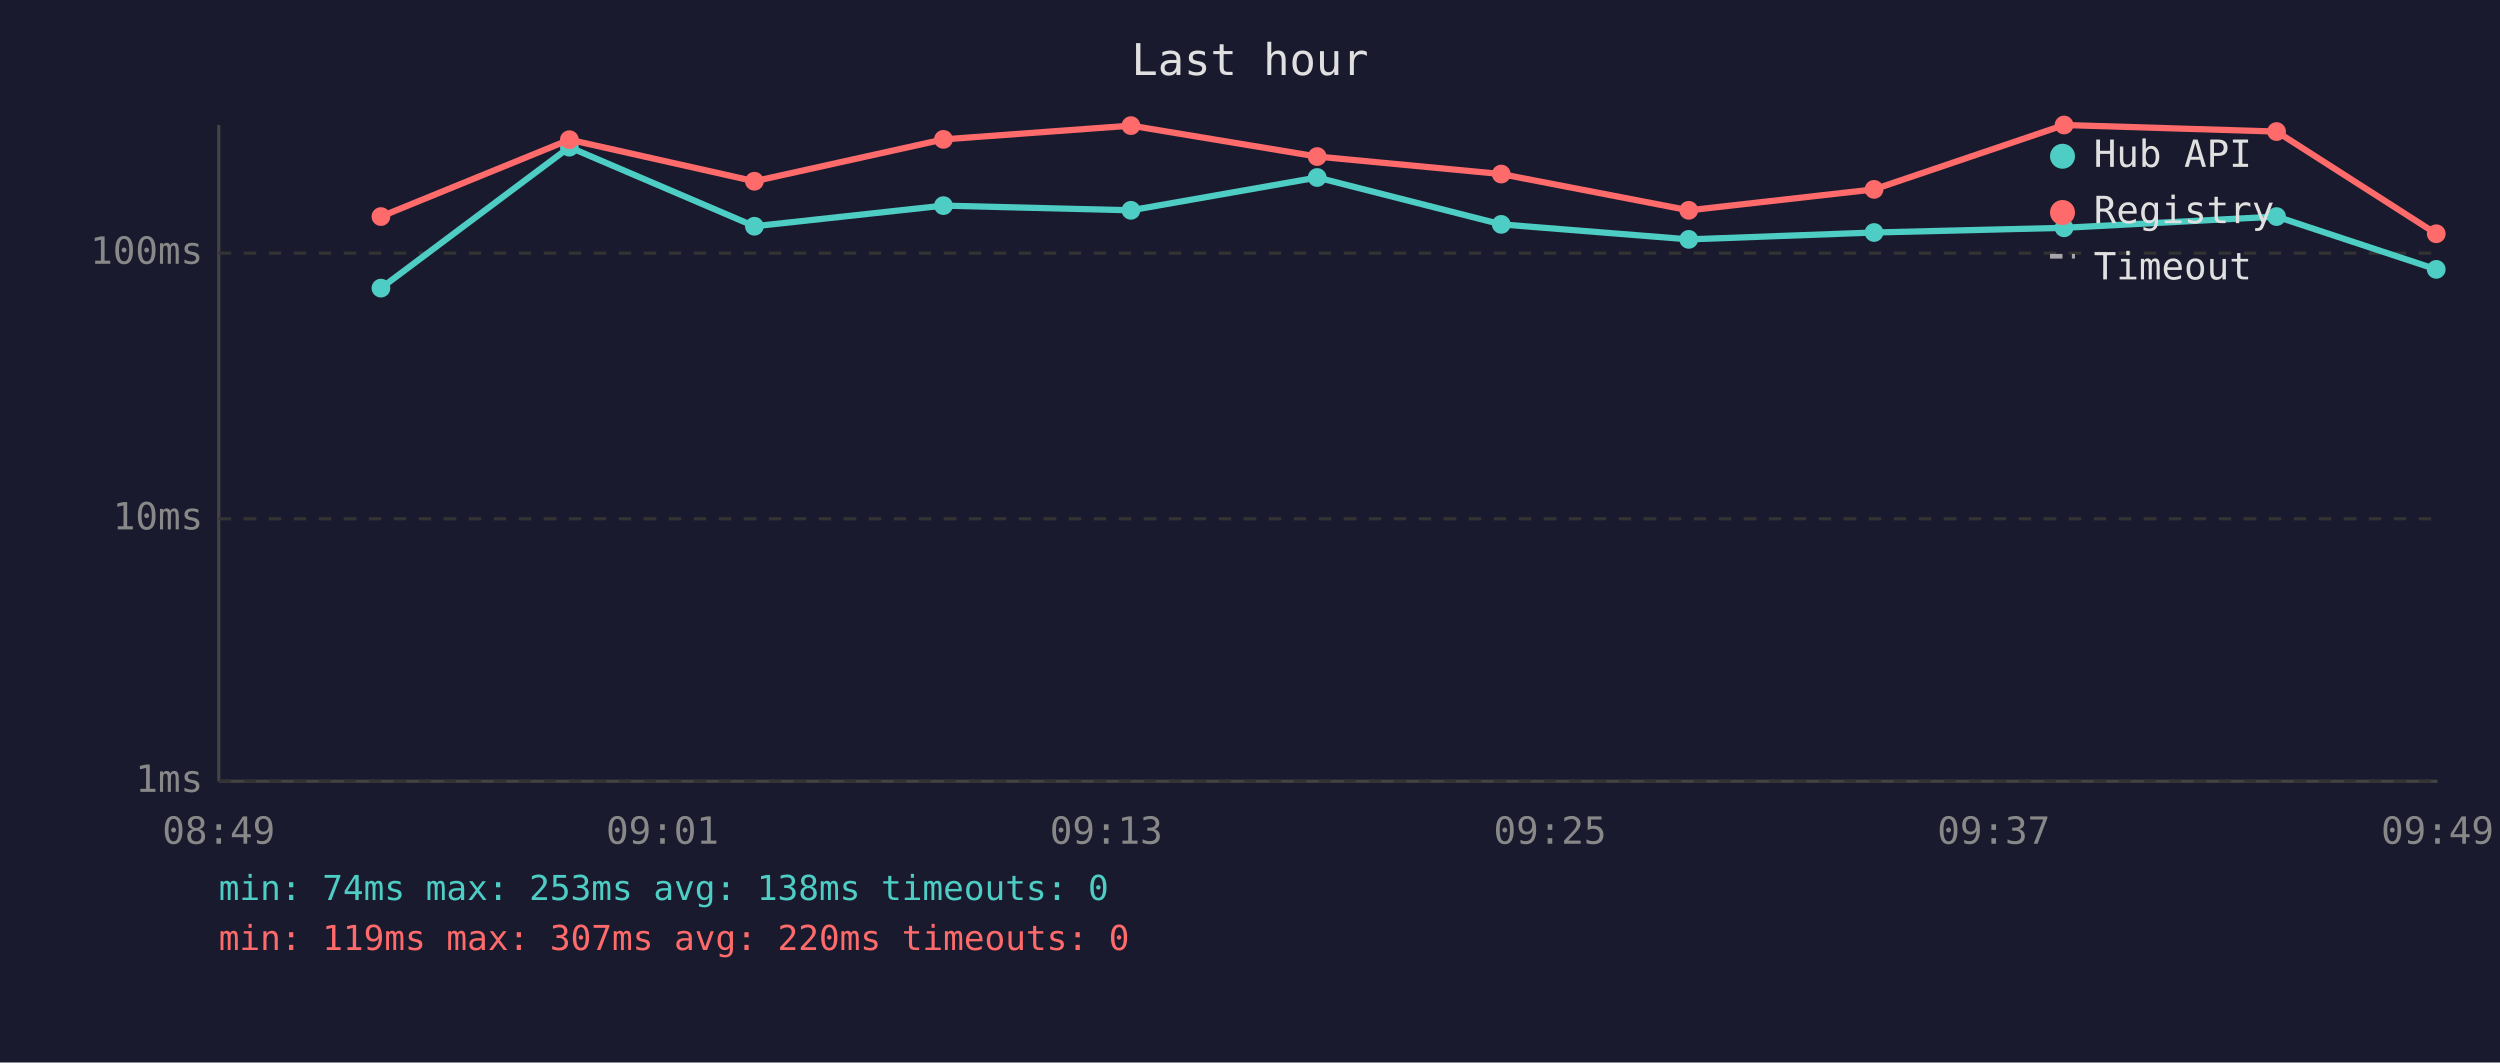
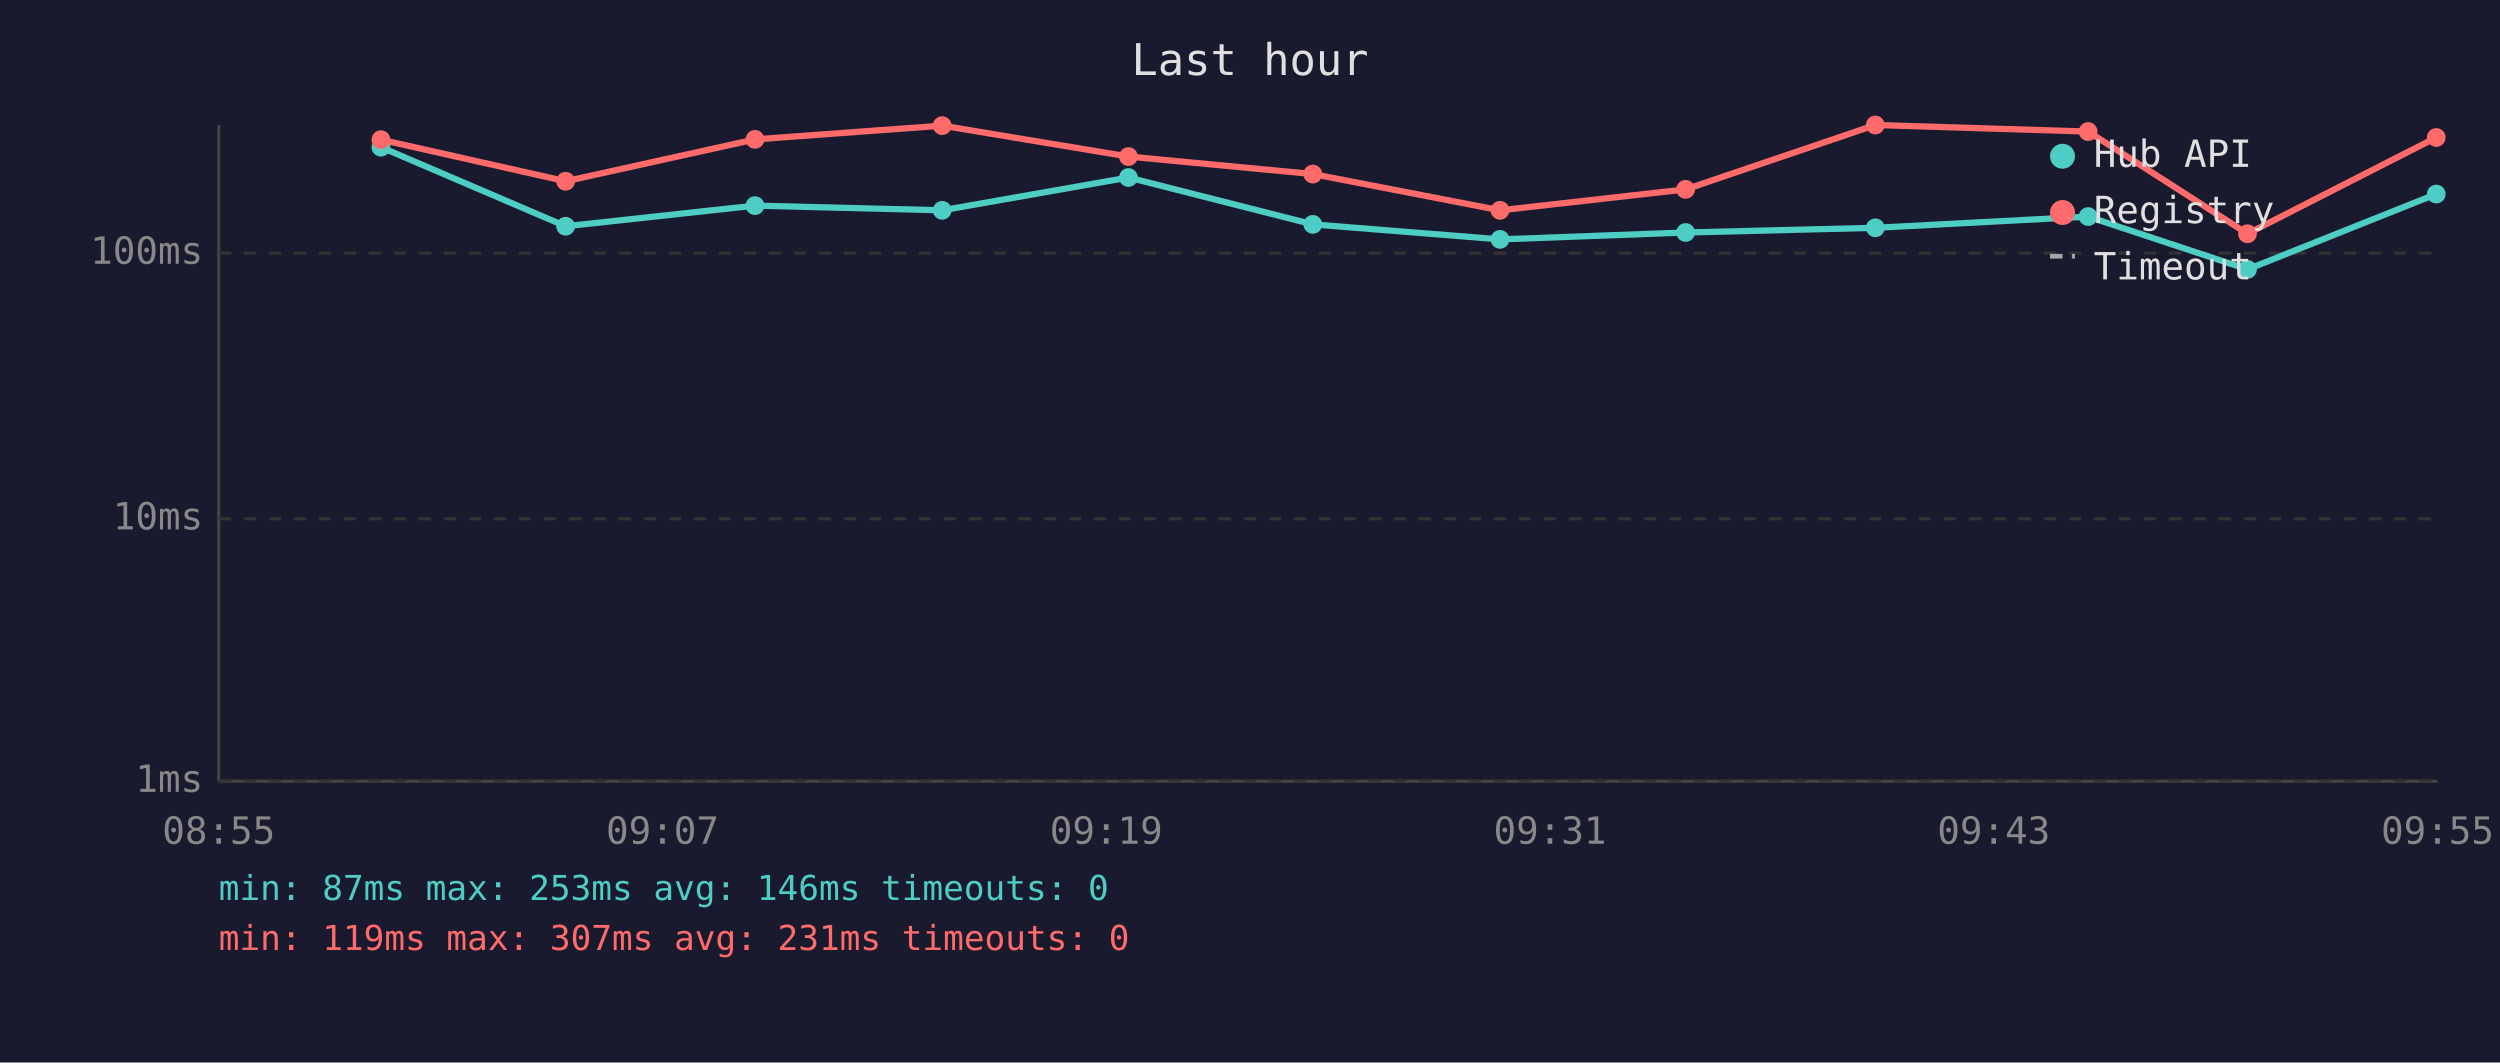
<svg xmlns="http://www.w3.org/2000/svg" viewBox="0 0 800 340" font-family="monospace" font-size="12">
  <rect width="800" height="340" fill="#1a1a2e" />
  <text x="400" y="24" fill="#e0e0e0" font-size="14" text-anchor="middle">Last hour</text>
  <line x1="70" y1="40" x2="70" y2="250" stroke="#444" stroke-width="1" />
  <line x1="70" y1="250" x2="780" y2="250" stroke="#444" stroke-width="1" />
  <line x1="70" y1="250" x2="780" y2="250" stroke="#333" stroke-width="1" stroke-dasharray="4" />
  <text x="65" y="250" fill="#888" text-anchor="end" dominant-baseline="middle">1ms</text>
  <line x1="70" y1="166" x2="780" y2="166" stroke="#333" stroke-width="1" stroke-dasharray="4" />
  <text x="65" y="166" fill="#888" text-anchor="end" dominant-baseline="middle">10ms</text>
  <line x1="70" y1="81" x2="780" y2="81" stroke="#333" stroke-width="1" stroke-dasharray="4" />
  <text x="65" y="81" fill="#888" text-anchor="end" dominant-baseline="middle">100ms</text>
-   <text x="70" y="270" fill="#888" text-anchor="middle">08:49</text>
-   <text x="212" y="270" fill="#888" text-anchor="middle">09:01</text>
-   <text x="354" y="270" fill="#888" text-anchor="middle">09:13</text>
-   <text x="496" y="270" fill="#888" text-anchor="middle">09:25</text>
-   <text x="638" y="270" fill="#888" text-anchor="middle">09:37</text>
-   <text x="780" y="270" fill="#888" text-anchor="middle">09:49</text>
-   <polyline points="121.9,92.2 182.2,47.1 241.4,72.4 301.9,65.8 361.9,67.3 421.5,56.8 480.4,71.8 540.4,76.6 599.7,74.4 660.5,72.9 728.5,69.3 779.6,86.2" fill="none" stroke="#4ecdc4" stroke-width="2" opacity="1" />
-   <circle cx="121.9" cy="92.2" r="3" fill="#4ecdc4" />
-   <circle cx="182.2" cy="47.1" r="3" fill="#4ecdc4" />
-   <circle cx="241.4" cy="72.4" r="3" fill="#4ecdc4" />
-   <circle cx="301.9" cy="65.8" r="3" fill="#4ecdc4" />
-   <circle cx="361.9" cy="67.3" r="3" fill="#4ecdc4" />
-   <circle cx="421.5" cy="56.8" r="3" fill="#4ecdc4" />
-   <circle cx="480.4" cy="71.8" r="3" fill="#4ecdc4" />
-   <circle cx="540.4" cy="76.6" r="3" fill="#4ecdc4" />
-   <circle cx="599.7" cy="74.4" r="3" fill="#4ecdc4" />
-   <circle cx="660.5" cy="72.9" r="3" fill="#4ecdc4" />
-   <circle cx="728.5" cy="69.3" r="3" fill="#4ecdc4" />
-   <circle cx="779.6" cy="86.2" r="3" fill="#4ecdc4" />
-   <polyline points="121.9,69.3 182.2,44.7 241.4,58.0 301.9,44.6 361.9,40.2 421.5,50.1 480.4,55.7 540.4,67.3 599.7,60.6 660.5,40.0 728.5,42.1 779.6,74.8" fill="none" stroke="#ff6b6b" stroke-width="2" opacity="1" />
-   <circle cx="121.9" cy="69.3" r="3" fill="#ff6b6b" />
-   <circle cx="182.2" cy="44.7" r="3" fill="#ff6b6b" />
-   <circle cx="241.4" cy="58.0" r="3" fill="#ff6b6b" />
-   <circle cx="301.9" cy="44.6" r="3" fill="#ff6b6b" />
-   <circle cx="361.9" cy="40.2" r="3" fill="#ff6b6b" />
-   <circle cx="421.5" cy="50.1" r="3" fill="#ff6b6b" />
-   <circle cx="480.4" cy="55.7" r="3" fill="#ff6b6b" />
-   <circle cx="540.4" cy="67.3" r="3" fill="#ff6b6b" />
-   <circle cx="599.7" cy="60.6" r="3" fill="#ff6b6b" />
-   <circle cx="660.5" cy="40.0" r="3" fill="#ff6b6b" />
-   <circle cx="728.5" cy="42.1" r="3" fill="#ff6b6b" />
-   <circle cx="779.6" cy="74.8" r="3" fill="#ff6b6b" />
+   <text x="70" y="270" fill="#888" text-anchor="middle">08:55</text>
+   <text x="212" y="270" fill="#888" text-anchor="middle">09:07</text>
+   <text x="354" y="270" fill="#888" text-anchor="middle">09:19</text>
+   <text x="496" y="270" fill="#888" text-anchor="middle">09:31</text>
+   <text x="638" y="270" fill="#888" text-anchor="middle">09:43</text>
+   <text x="780" y="270" fill="#888" text-anchor="middle">09:55</text>
+   <polyline points="121.9,47.1 181.0,72.4 241.6,65.8 301.5,67.3 361.1,56.8 420.1,71.8 480.0,76.6 539.4,74.4 600.1,72.9 668.2,69.3 719.2,86.2 779.6,62.1" fill="none" stroke="#4ecdc4" stroke-width="2" opacity="1" />
+   <circle cx="121.9" cy="47.1" r="3" fill="#4ecdc4" />
+   <circle cx="181.0" cy="72.4" r="3" fill="#4ecdc4" />
+   <circle cx="241.6" cy="65.8" r="3" fill="#4ecdc4" />
+   <circle cx="301.5" cy="67.3" r="3" fill="#4ecdc4" />
+   <circle cx="361.1" cy="56.8" r="3" fill="#4ecdc4" />
+   <circle cx="420.1" cy="71.8" r="3" fill="#4ecdc4" />
+   <circle cx="480.0" cy="76.6" r="3" fill="#4ecdc4" />
+   <circle cx="539.4" cy="74.4" r="3" fill="#4ecdc4" />
+   <circle cx="600.1" cy="72.9" r="3" fill="#4ecdc4" />
+   <circle cx="668.2" cy="69.3" r="3" fill="#4ecdc4" />
+   <circle cx="719.2" cy="86.2" r="3" fill="#4ecdc4" />
+   <circle cx="779.6" cy="62.1" r="3" fill="#4ecdc4" />
+   <polyline points="121.9,44.7 181.0,58.0 241.6,44.6 301.5,40.2 361.1,50.1 420.1,55.7 480.0,67.3 539.4,60.6 600.1,40.0 668.2,42.1 719.2,74.8 779.6,44.0" fill="none" stroke="#ff6b6b" stroke-width="2" opacity="1" />
+   <circle cx="121.9" cy="44.7" r="3" fill="#ff6b6b" />
+   <circle cx="181.0" cy="58.0" r="3" fill="#ff6b6b" />
+   <circle cx="241.6" cy="44.6" r="3" fill="#ff6b6b" />
+   <circle cx="301.5" cy="40.2" r="3" fill="#ff6b6b" />
+   <circle cx="361.1" cy="50.1" r="3" fill="#ff6b6b" />
+   <circle cx="420.1" cy="55.7" r="3" fill="#ff6b6b" />
+   <circle cx="480.0" cy="67.3" r="3" fill="#ff6b6b" />
+   <circle cx="539.4" cy="60.6" r="3" fill="#ff6b6b" />
+   <circle cx="600.1" cy="40.0" r="3" fill="#ff6b6b" />
+   <circle cx="668.2" cy="42.1" r="3" fill="#ff6b6b" />
+   <circle cx="719.2" cy="74.8" r="3" fill="#ff6b6b" />
+   <circle cx="779.6" cy="44.0" r="3" fill="#ff6b6b" />
  <circle cx="660" cy="50" r="4" fill="#4ecdc4" />
  <text x="670" y="50" fill="#e0e0e0" dominant-baseline="middle">Hub API</text>
  <circle cx="660" cy="68" r="4" fill="#ff6b6b" />
  <text x="670" y="68" fill="#e0e0e0" dominant-baseline="middle">Registry</text>
  <line x1="656" y1="82" x2="664" y2="82" stroke="#e0e0e0" stroke-width="1.5" stroke-dasharray="4,3" opacity="0.7" />
  <text x="670" y="86" fill="#e0e0e0" dominant-baseline="middle">Timeout</text>
-   <text x="70" y="288" fill="#4ecdc4" font-size="11">min: 74ms  max: 253ms  avg: 138ms  timeouts: 0</text>
-   <text x="70" y="304" fill="#ff6b6b" font-size="11">min: 119ms  max: 307ms  avg: 220ms  timeouts: 0</text>
+   <text x="70" y="288" fill="#4ecdc4" font-size="11">min: 87ms  max: 253ms  avg: 146ms  timeouts: 0</text>
+   <text x="70" y="304" fill="#ff6b6b" font-size="11">min: 119ms  max: 307ms  avg: 231ms  timeouts: 0</text>
</svg>
